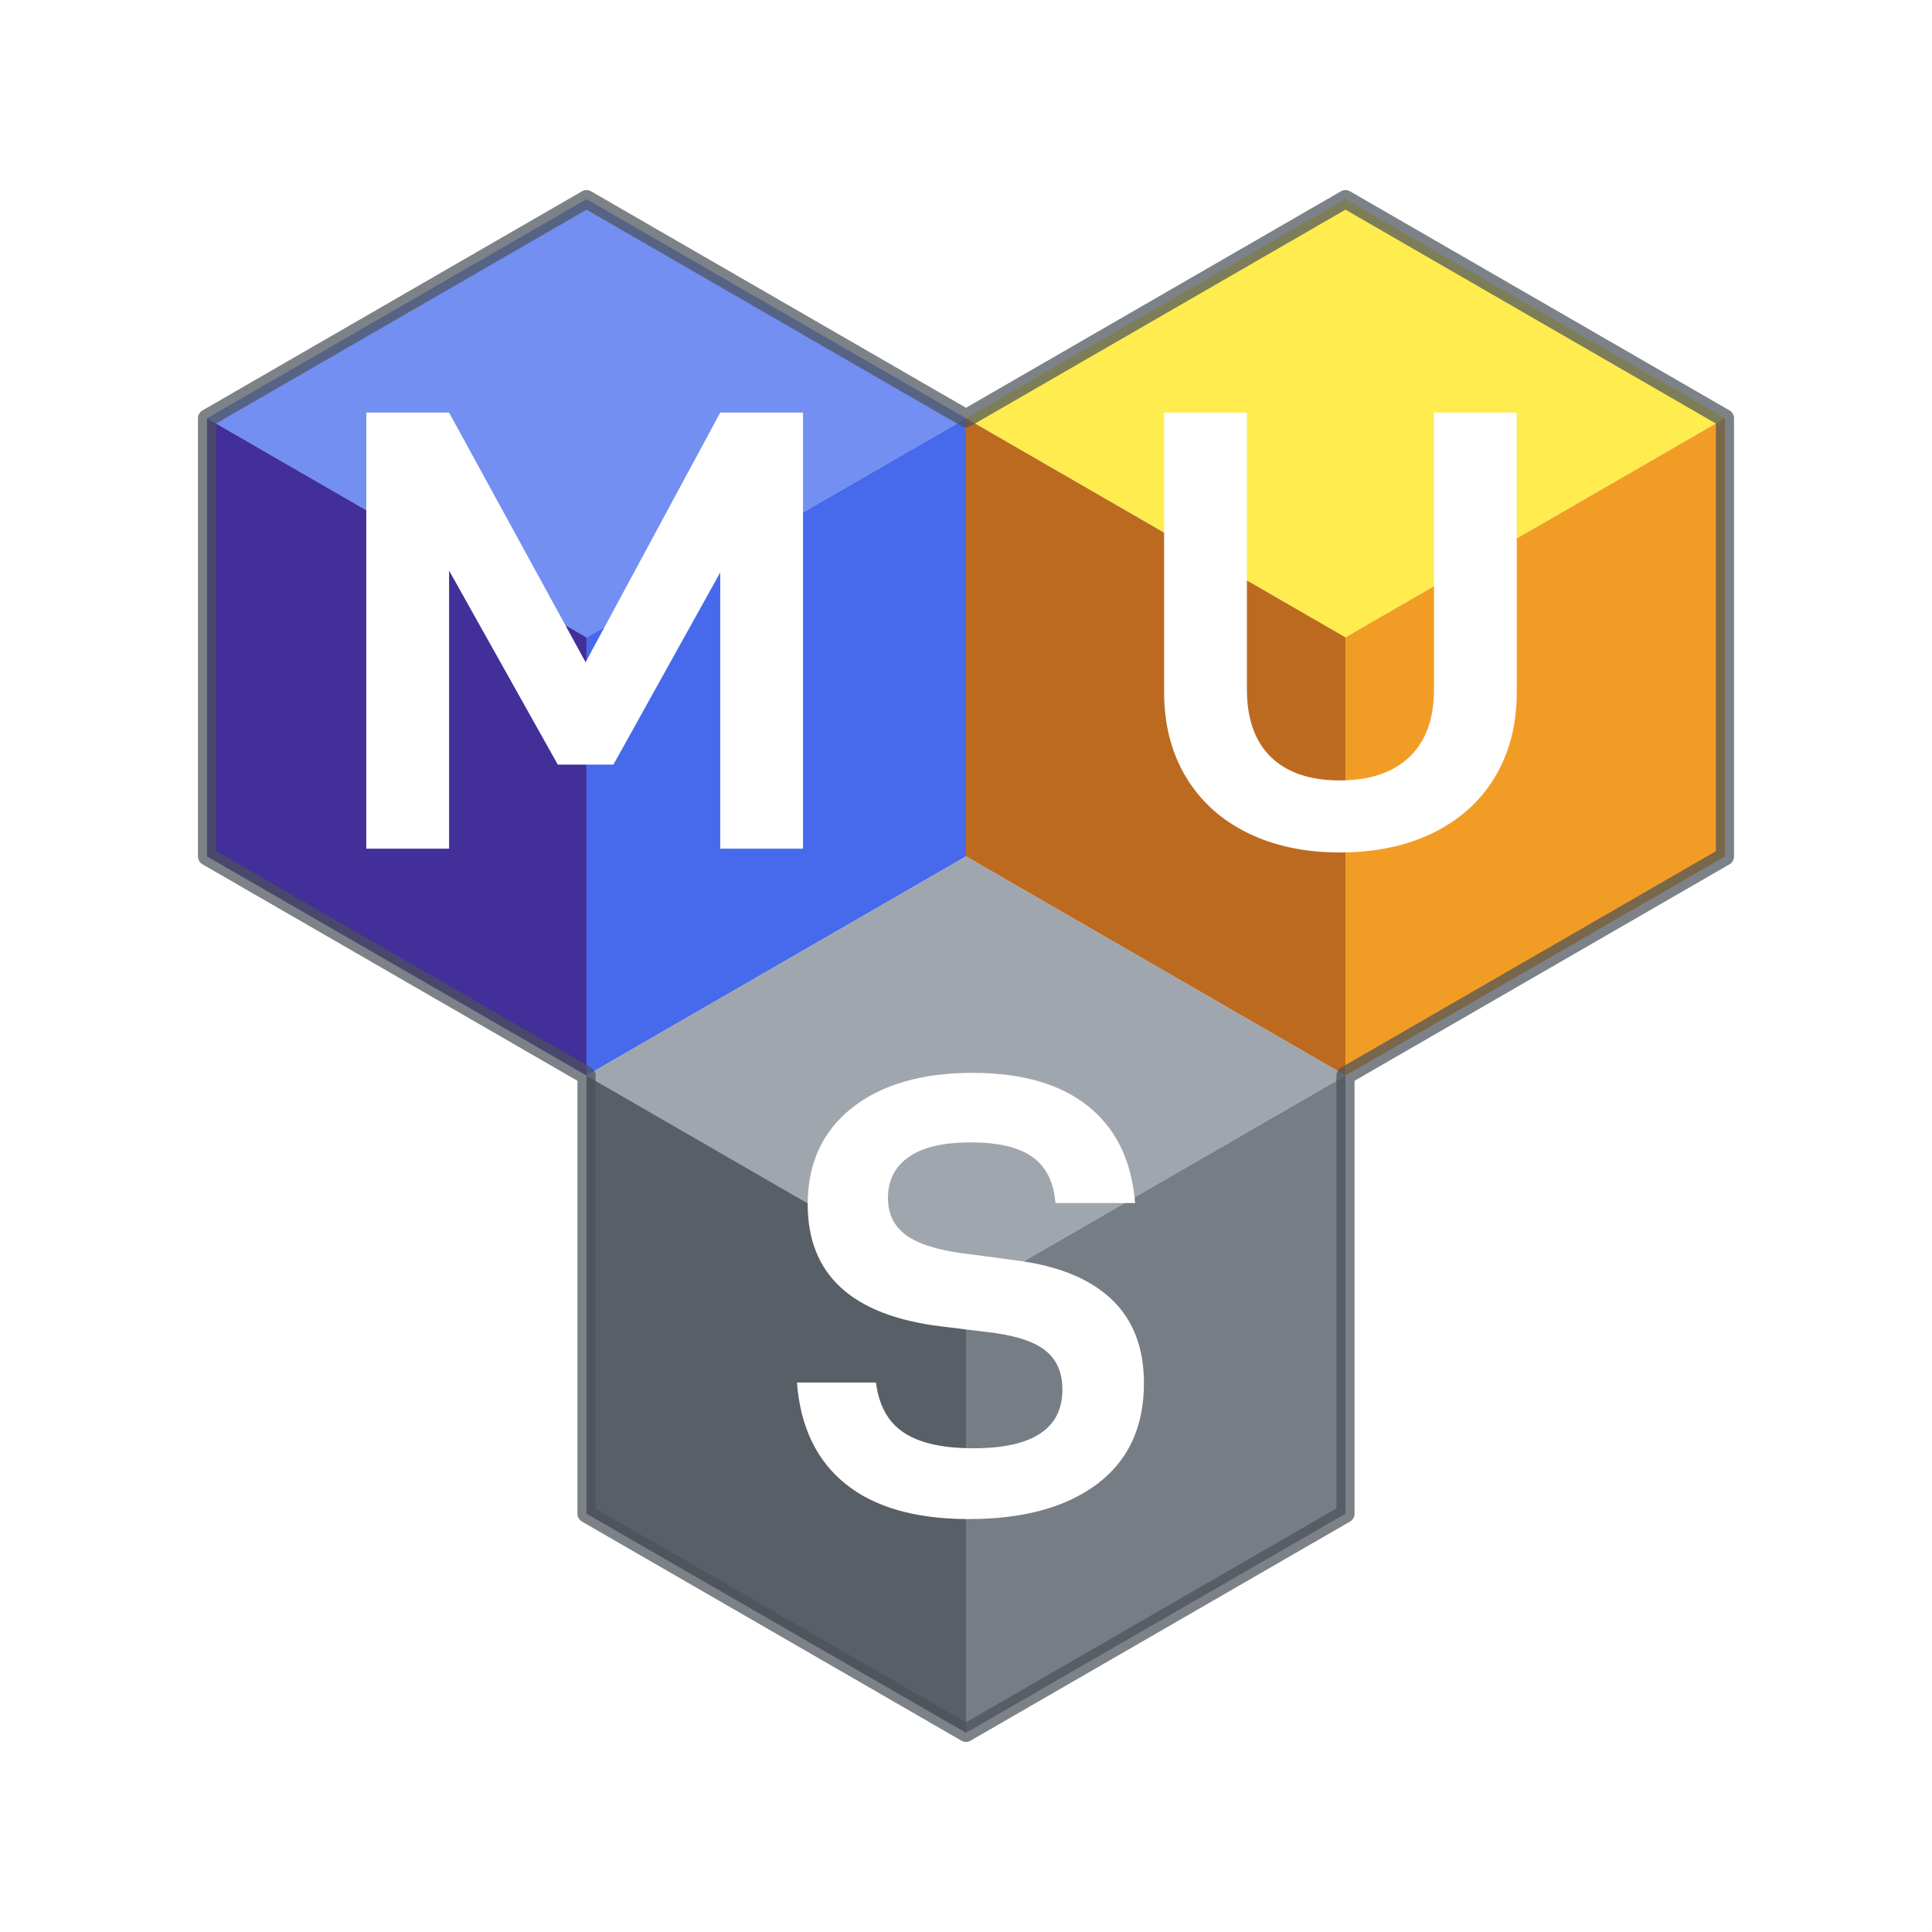
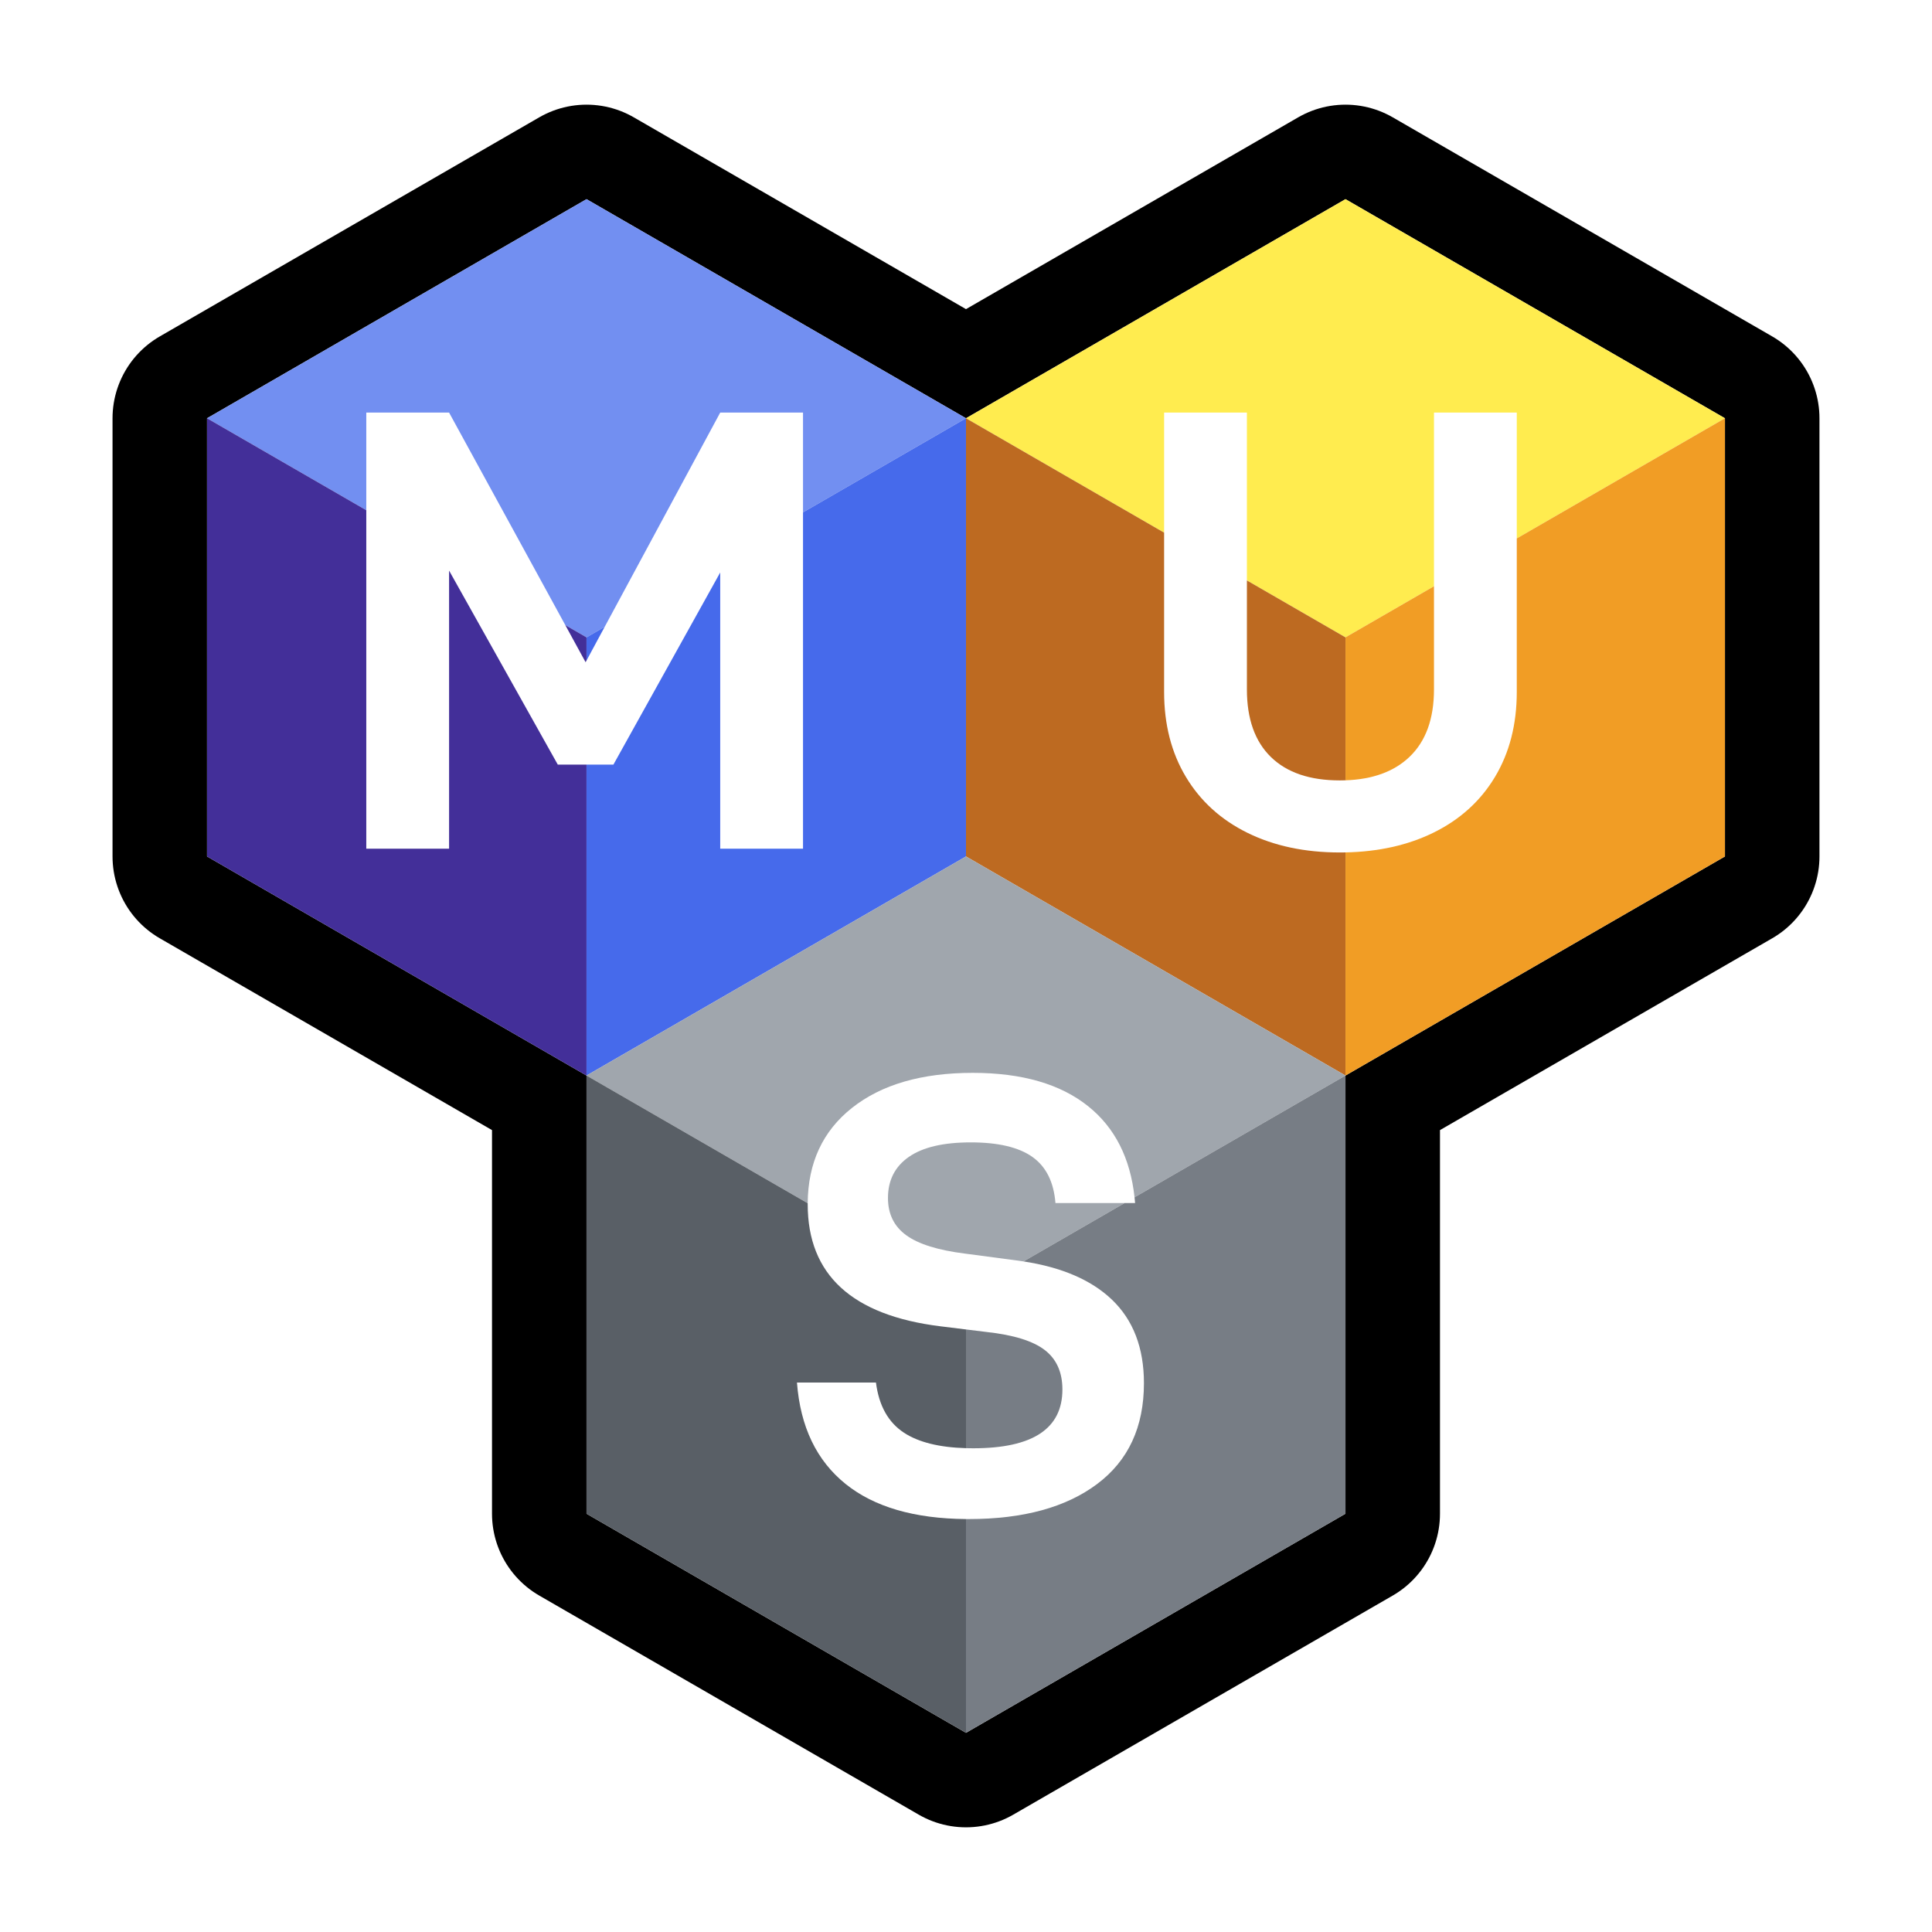
<svg xmlns="http://www.w3.org/2000/svg" xmlns:ns1="https://www.affinity.studio/" width="100%" height="100%" viewBox="0 0 1063 1063" version="1.1" xml:space="preserve" style="fill-rule:evenodd;clip-rule:evenodd;stroke-linejoin:round;stroke-miterlimit:2;">
  <rect x="0" y="0" width="1062.992" height="1062.992" style="fill:#ffffff;" />
+   <defs>
+     <clipPath id="outline-outside" clipPathUnits="userSpaceOnUse">
+       <path d="M0 0 H1062.992 V1062.992 H0 Z M322.705 109.586 L531.496 230.132 L740.287 109.586 L949.078 230.132 L949.078 471.224 L740.287 591.769 L740.287 832.861 L531.496 953.407 L322.705 832.861 L322.705 591.769 L113.913 471.224 L113.913 230.132 Z" fill-rule="evenodd" clip-rule="evenodd" />
+     </clipPath>
+   </defs>
+   <path d="M322.705 109.586 L531.496 230.132 L740.287 109.586 L949.078 230.132 L949.078 471.224 L740.287 591.769 L740.287 832.861 L531.496 953.407 L322.705 832.861 L322.705 591.769 L113.913 471.224 L113.913 230.132 Z" fill="none" stroke="#000000" stroke-width="104" stroke-linejoin="round" clip-path="url(#outline-outside)" />
  <rect id="Plan-de-travail1" ns1:id="Plan de travail1" x="0" y="0" width="1062.992" height="1062.992" style="fill:none;" />
  <g>
    <g>
      <path d="M113.913,230.132l208.791,-120.546l208.791,120.546l-89.671,51.772l0,-54.9l-45.554,0l-63.582,117.91l-9.984,5.764l-11.671,-6.738l-63.945,-116.936l-45.554,0l0,53.717l-87.621,-50.588Z" style="fill:#728ff1;" />
      <path d="M322.705,350.677l-11.671,-6.738l11.168,20.422l0.503,-0.934l0,-12.751Z" style="fill:#432f99;" />
      <path d="M113.913,230.132l0,241.092l208.791,120.546l0,-171.073l-15.804,0l-59.812,-106.757l0,153.007l-45.554,0l0,-186.226l-87.621,-50.588Z" style="fill:#432f99;" />
      <path d="M332.689,344.913l-9.984,5.764l0,12.751l9.984,-18.515Z" style="fill:#466aeb;" />
      <path d="M322.705,591.769l208.791,-120.546l0,-241.092l-89.671,51.772l0,185.042l-45.554,0l0,-151.963l-58.768,105.714l-14.797,0l0,171.073Z" style="fill:#466aeb;" />
    </g>
    <g>
      <path d="M531.496,230.132l208.791,-120.546l208.791,120.546l-114.538,66.128l0,-69.257l-45.554,0l0,95.558l-48.699,28.117l-54.232,-31.311l0,-92.363l-45.554,0l0,66.062l-109.005,-62.934Z" style="fill:#ffec4f;" />
      <path d="M531.496,230.132l0,241.092l208.791,120.546l0,-122.768c-1.031,0.021 -2.069,0.031 -3.114,0.031c-19.242,0 -36.165,-3.593 -50.77,-10.78c-14.605,-7.187 -25.907,-17.445 -33.905,-30.775c-7.998,-13.33 -11.997,-28.921 -11.997,-46.771l0,-87.64l-109.005,-62.934Z" style="fill:#bd6a21;" />
      <path d="M740.287,350.677l-54.232,-31.311l0,59.948c0,16.228 4.405,28.631 13.214,37.208c8.809,8.578 21.444,12.866 37.904,12.866c1.053,0 2.091,-0.018 3.114,-0.053l0,-78.659Z" style="fill:#bd6a21;" />
      <path d="M740.287,591.769l208.791,-120.546l0,-241.092l-114.538,66.128l0,84.445c0,17.851 -3.999,33.441 -11.997,46.771c-7.998,13.33 -19.358,23.589 -34.079,30.775c-13.931,6.801 -29.99,10.384 -48.178,10.749l0,122.768Z" style="fill:#f19d25;" />
      <path d="M788.987,322.561l-48.699,28.117l0,78.659c14.962,-0.514 26.675,-4.785 35.137,-12.814c9.041,-8.578 13.562,-20.98 13.562,-37.208l0,-56.754Z" style="fill:#f19d25;" />
    </g>
    <g>
      <path d="M618.769,661.928l-55.626,32.116c-1.083,-0.167 -2.18,-0.324 -3.289,-0.471l-28.863,-3.825c-14.837,-1.855 -25.617,-5.216 -32.34,-10.085c-6.723,-4.868 -10.085,-11.707 -10.085,-20.517c0,-9.737 3.825,-17.271 11.475,-22.603c7.65,-5.332 19.01,-7.998 34.079,-7.998c15.069,0 26.37,2.666 33.905,7.998c7.534,5.332 11.765,13.794 12.693,25.385l38.051,0Z" style="fill:#a0a6ad;" />
      <path d="M322.705,591.769l208.791,-120.546l208.791,120.546l-116.051,67.002c-2.358,-21.642 -10.837,-38.325 -25.435,-50.048c-15.301,-12.287 -36.513,-18.43 -63.637,-18.43c-28.051,0 -50.191,6.433 -66.419,19.3c-16.086,12.754 -24.199,30.234 -24.34,52.441l-121.701,-70.264Z" style="fill:#a0a6ad;" />
      <path d="M322.705,591.769l0,241.092l208.791,120.546l0,-117.614c-28.446,-0.229 -50.522,-6.66 -66.228,-19.293c-15.996,-12.866 -24.922,-31.471 -26.776,-55.813l43.468,0c1.623,12.751 6.781,21.966 15.475,27.646c7.982,5.215 19.336,8.036 34.062,8.463l0,-65.323l-14.067,-1.734c-48.684,-6.028 -73.026,-28.399 -73.026,-67.114c0,-0.197 0.001,-0.394 0.002,-0.59l-121.701,-70.264Z" style="fill:#595f66;" />
      <path d="M531.496,796.795l0,-65.323l11.319,1.395c14.837,1.623 25.501,4.926 31.992,9.911c6.491,4.984 9.737,12.229 9.737,21.734c0,21.56 -16.344,32.34 -49.032,32.34c-1.365,0 -2.704,-0.019 -4.016,-0.057Z" style="fill:#777d85;" />
      <path d="M531.496,953.406l208.791,-120.546l0,-241.092l-116.051,67.002c0.113,1.041 0.213,2.093 0.298,3.157l-5.765,0l-55.626,32.116c21.104,3.249 37.278,10.221 48.524,20.915c11.823,11.244 17.735,26.602 17.735,46.076c0,24.11 -8.578,42.598 -25.733,55.465c-17.155,12.866 -40.686,19.3 -70.592,19.3c-0.529,0 -1.057,-0.002 -1.582,-0.006l0,117.614Z" style="fill:#777d85;" />
    </g>
  </g>
-   <path d="M322.705 109.586 L531.496 230.132 L740.287 109.586 L949.078 230.132 L949.078 471.224 L740.287 591.769 L740.287 832.861 L531.496 953.407 L322.705 832.861 L322.705 591.769 L113.913 471.224 L113.913 230.132 Z" fill="none" stroke="#4c535a" stroke-width="10" stroke-opacity="0.72" stroke-linejoin="round" />
</svg>
